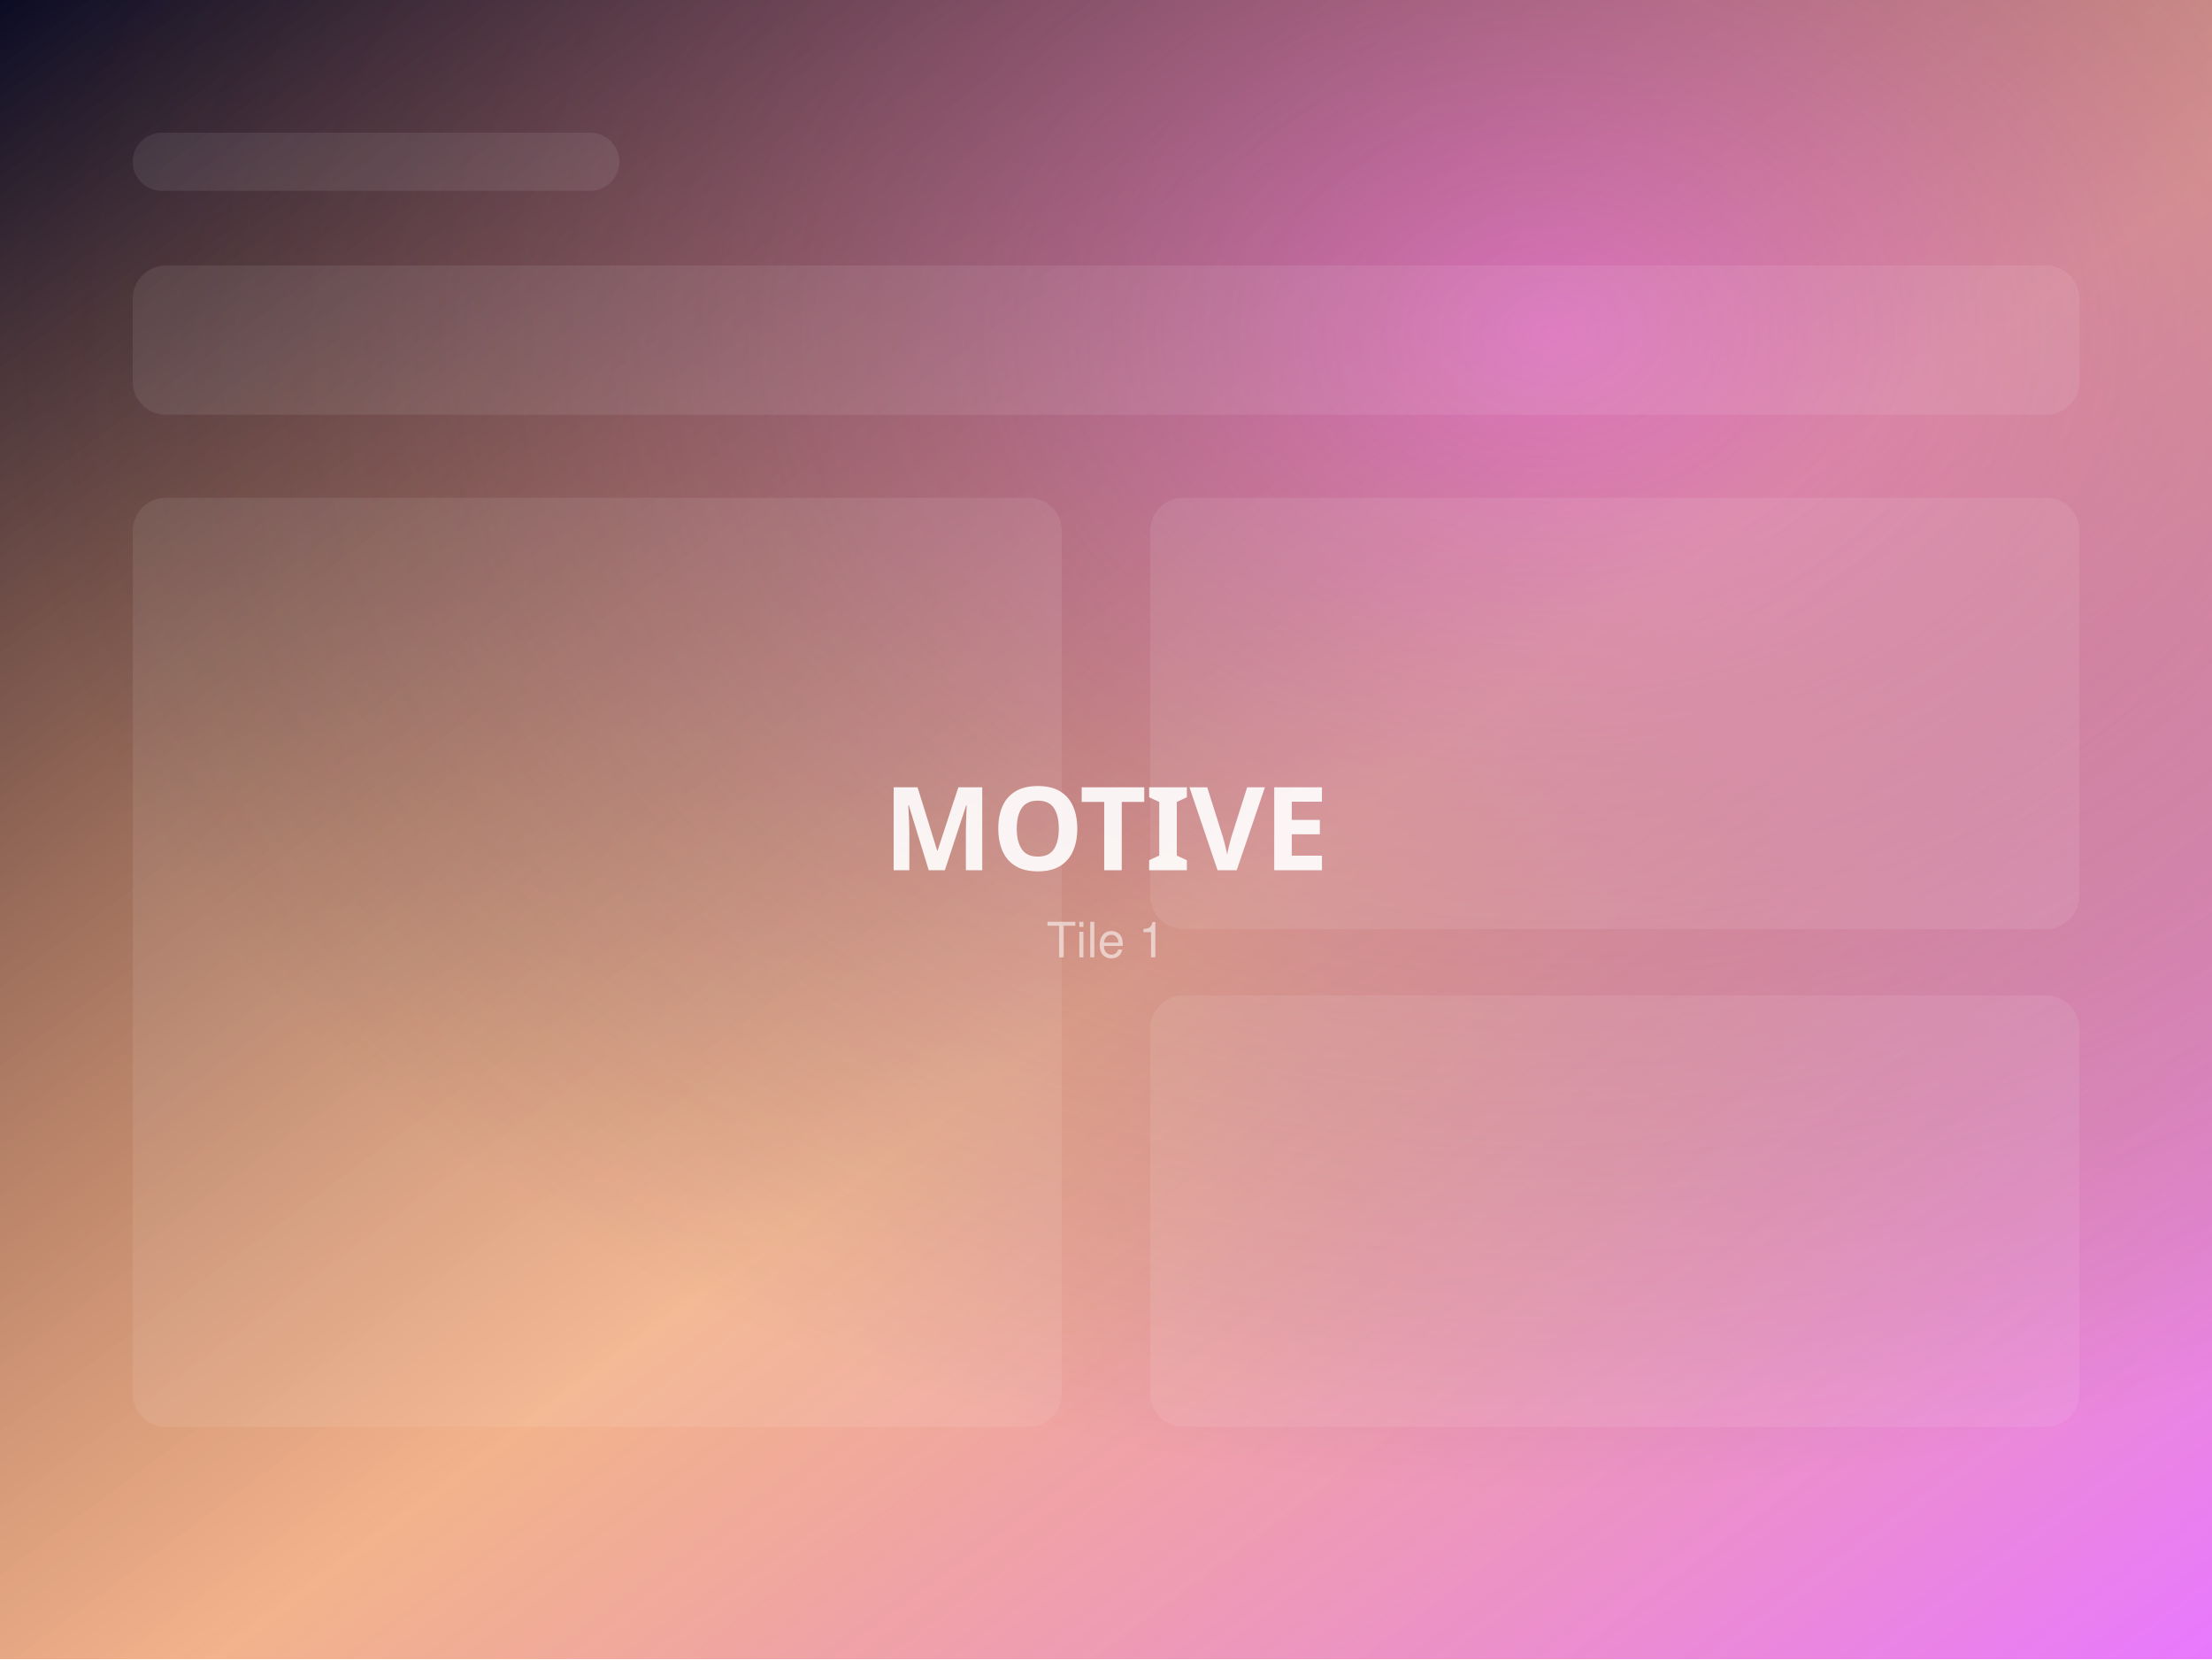
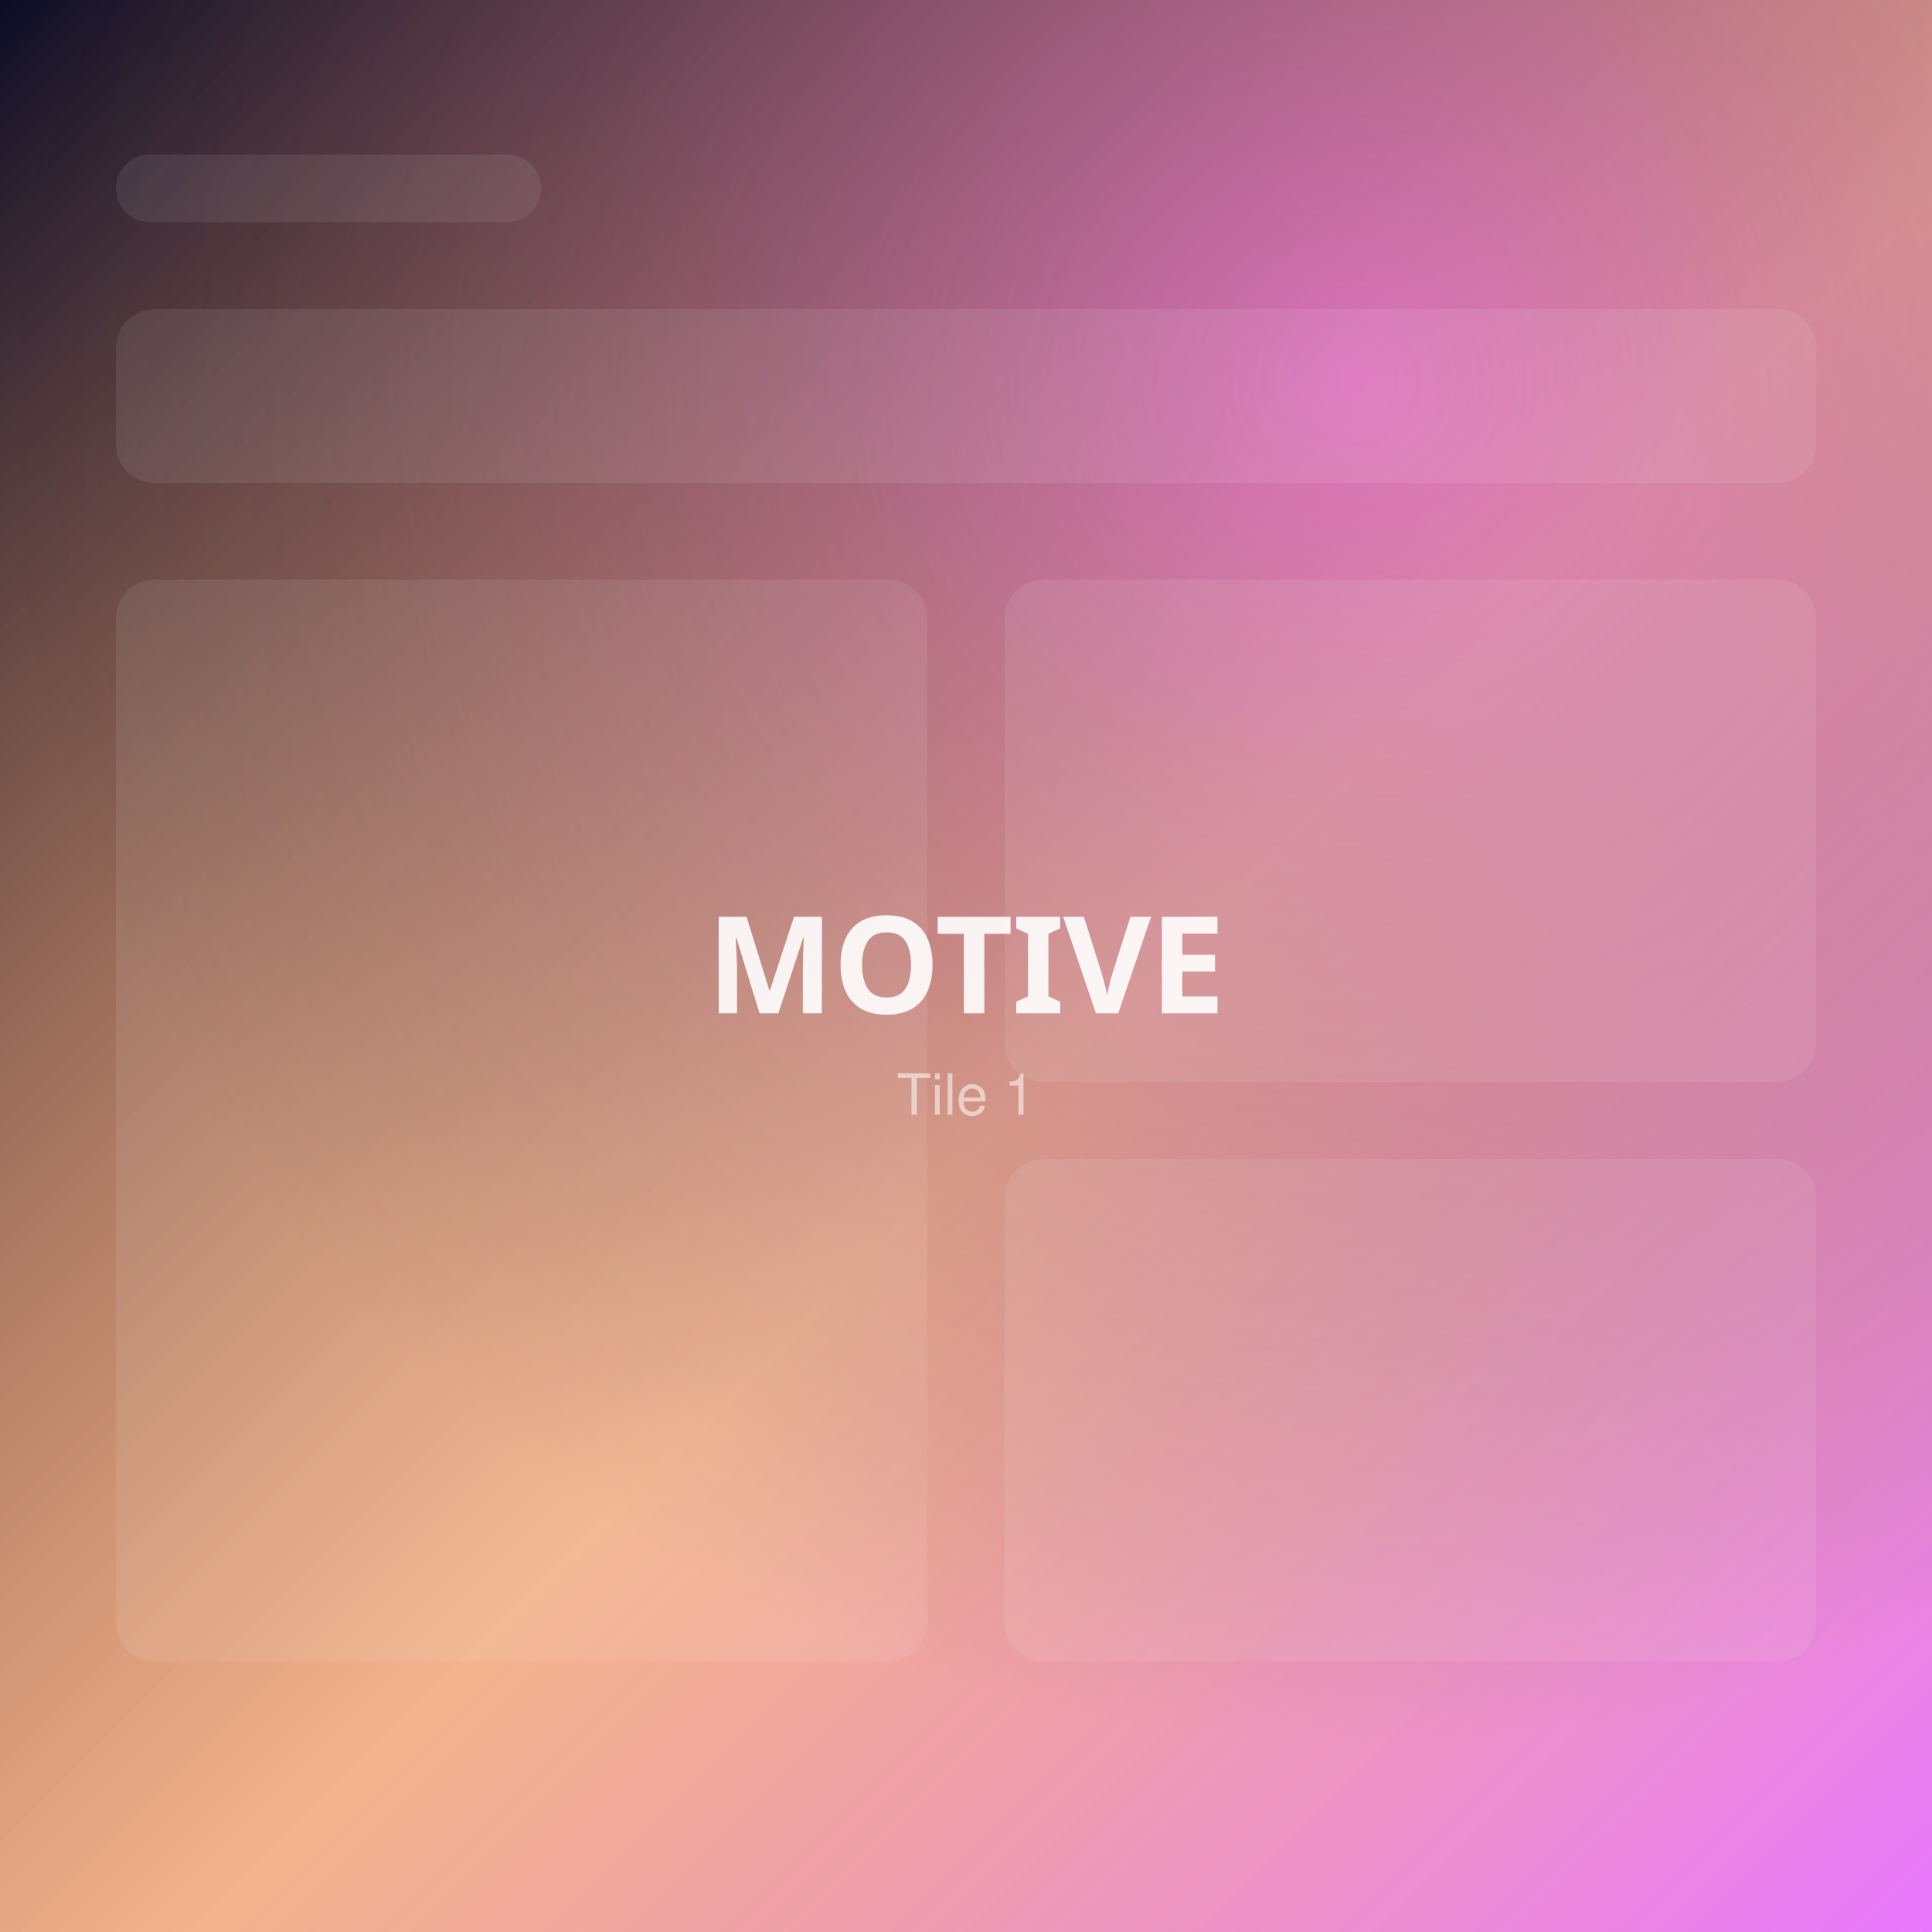
- <svg xmlns="http://www.w3.org/2000/svg" width="1200" height="900" viewBox="0 0 1200 900" role="img" aria-label="MOTIVE placeholder">
+ <svg xmlns="http://www.w3.org/2000/svg" width="1200" height="1200" viewBox="0 0 1200 1200" role="img" aria-label="MOTIVE placeholder">
  <defs>
-     <linearGradient id="gnp1z8b" x1="0" y1="0" x2="1" y2="1">
+     <linearGradient id="gcscjpg" x1="0" y1="0" x2="1" y2="1">
      <stop offset="0" stop-color="#0a0b24" />
      <stop offset=".55" stop-color="#e8742e" stop-opacity=".55" />
      <stop offset="1" stop-color="#e04bff" stop-opacity=".75" />
    </linearGradient>
-     <radialGradient id="rnp1z8b" cx="70%" cy="20%" r="70%">
+     <radialGradient id="rcscjpg" cx="70%" cy="20%" r="70%">
      <stop offset="0" stop-color="#e04bff" stop-opacity=".5" />
      <stop offset="1" stop-color="#0a0b24" stop-opacity="0" />
    </radialGradient>
  </defs>
-   <rect width="1200" height="900" rx="0" fill="url(#gnp1z8b)" />
-   <rect width="1200" height="900" rx="0" fill="url(#rnp1z8b)" />
+   <rect width="1200" height="1200" rx="0" fill="url(#gcscjpg)" />
+   <rect width="1200" height="1200" rx="0" fill="url(#rcscjpg)" />
  <g fill="rgba(255,255,255,.08)">
-     <rect x="72" y="72" width="264" height="31.5" rx="15.75" />
-     <rect x="72" y="144" width="1056" height="81" rx="18" />
-     <rect x="72" y="270" width="504" height="504" rx="18" />
-     <rect x="624" y="270" width="504" height="234" rx="18" />
-     <rect x="624" y="540" width="504" height="234" rx="18" />
+     <rect x="72" y="96" width="264" height="42" rx="21" />
+     <rect x="72" y="192" width="1056" height="108" rx="24" />
+     <rect x="72" y="360" width="504" height="672" rx="24" />
+     <rect x="624" y="360" width="504" height="312" rx="24" />
+     <rect x="624" y="720" width="504" height="312" rx="24" />
  </g>
-   <text x="600" y="472.05" fill="rgba(255,255,255,.9)" font-family="Big Shoulders Display, Impact, sans-serif" font-weight="900" font-size="63" letter-spacing="-.01em" text-anchor="middle">MOTIVE</text>
-   <text x="600" y="519.3" fill="rgba(255,255,255,.55)" font-family="Instrument Sans, Helvetica, Arial, sans-serif" font-size="26.46" text-anchor="middle">Tile 1</text>
+   <text x="600" y="629.4" fill="rgba(255,255,255,.9)" font-family="Big Shoulders Display, Impact, sans-serif" font-weight="900" font-size="84" letter-spacing="-.01em" text-anchor="middle">MOTIVE</text>
+   <text x="600" y="692.4" fill="rgba(255,255,255,.55)" font-family="Instrument Sans, Helvetica, Arial, sans-serif" font-size="35.28" text-anchor="middle">Tile 1</text>
</svg>
